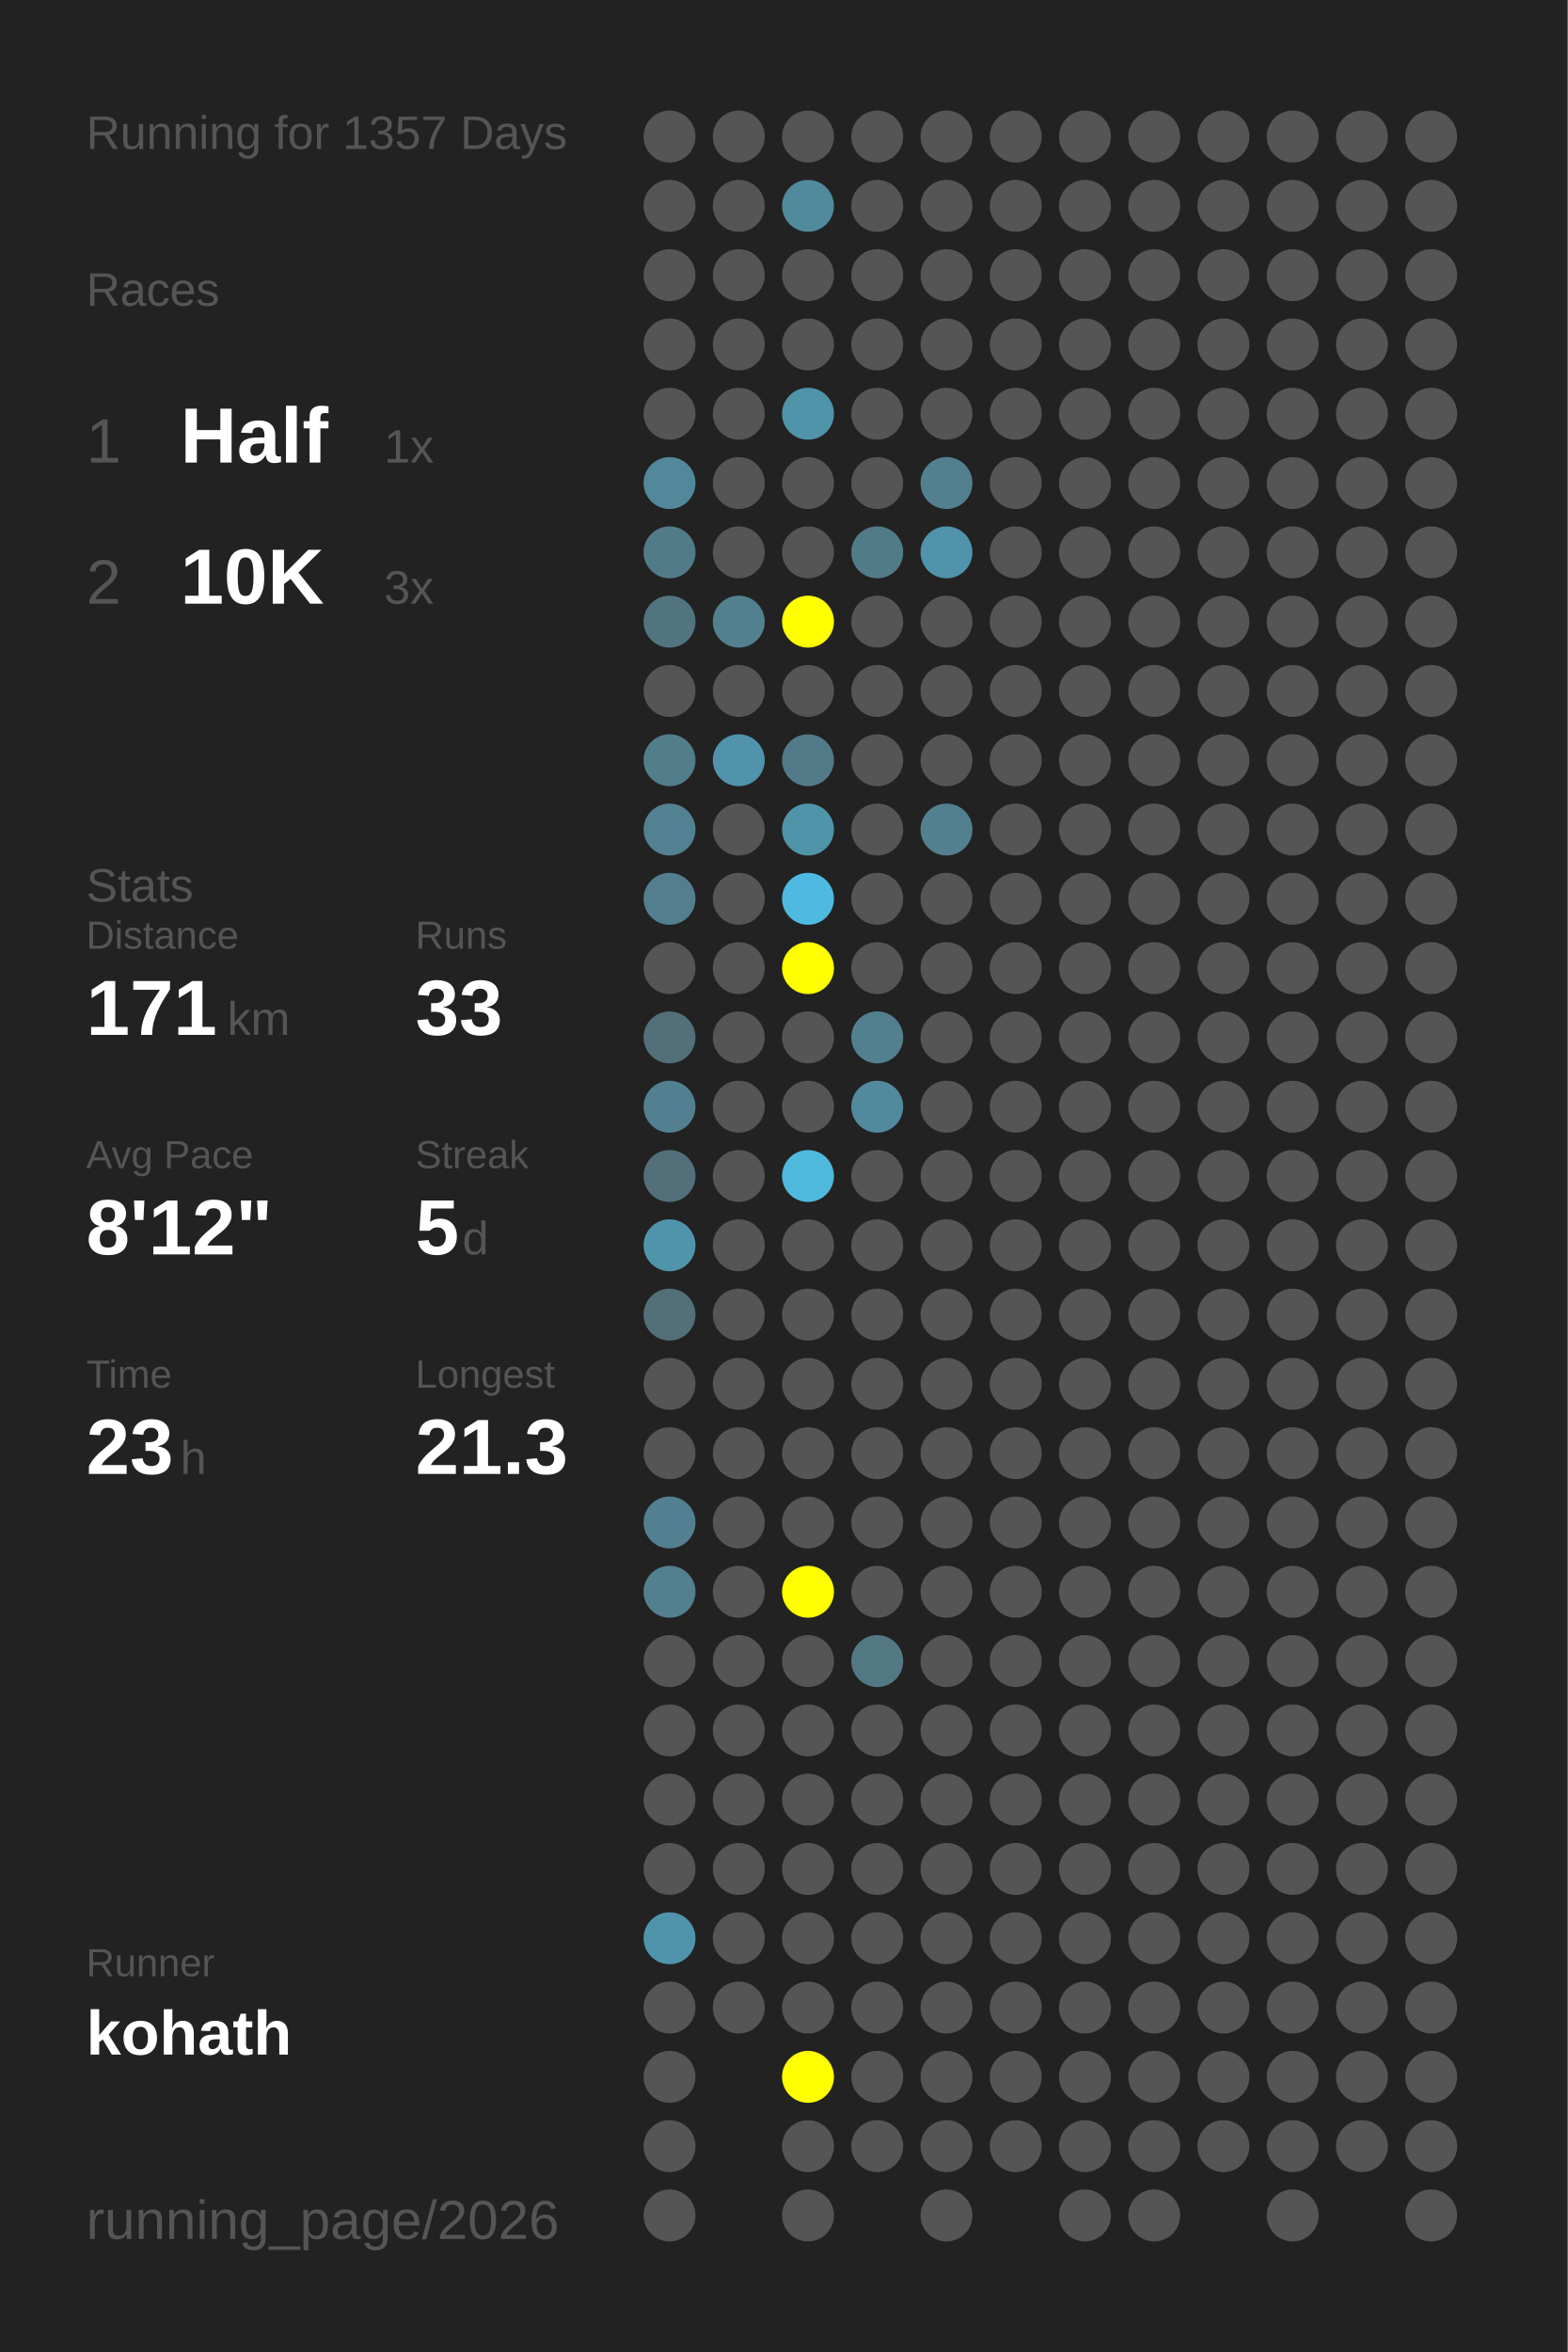
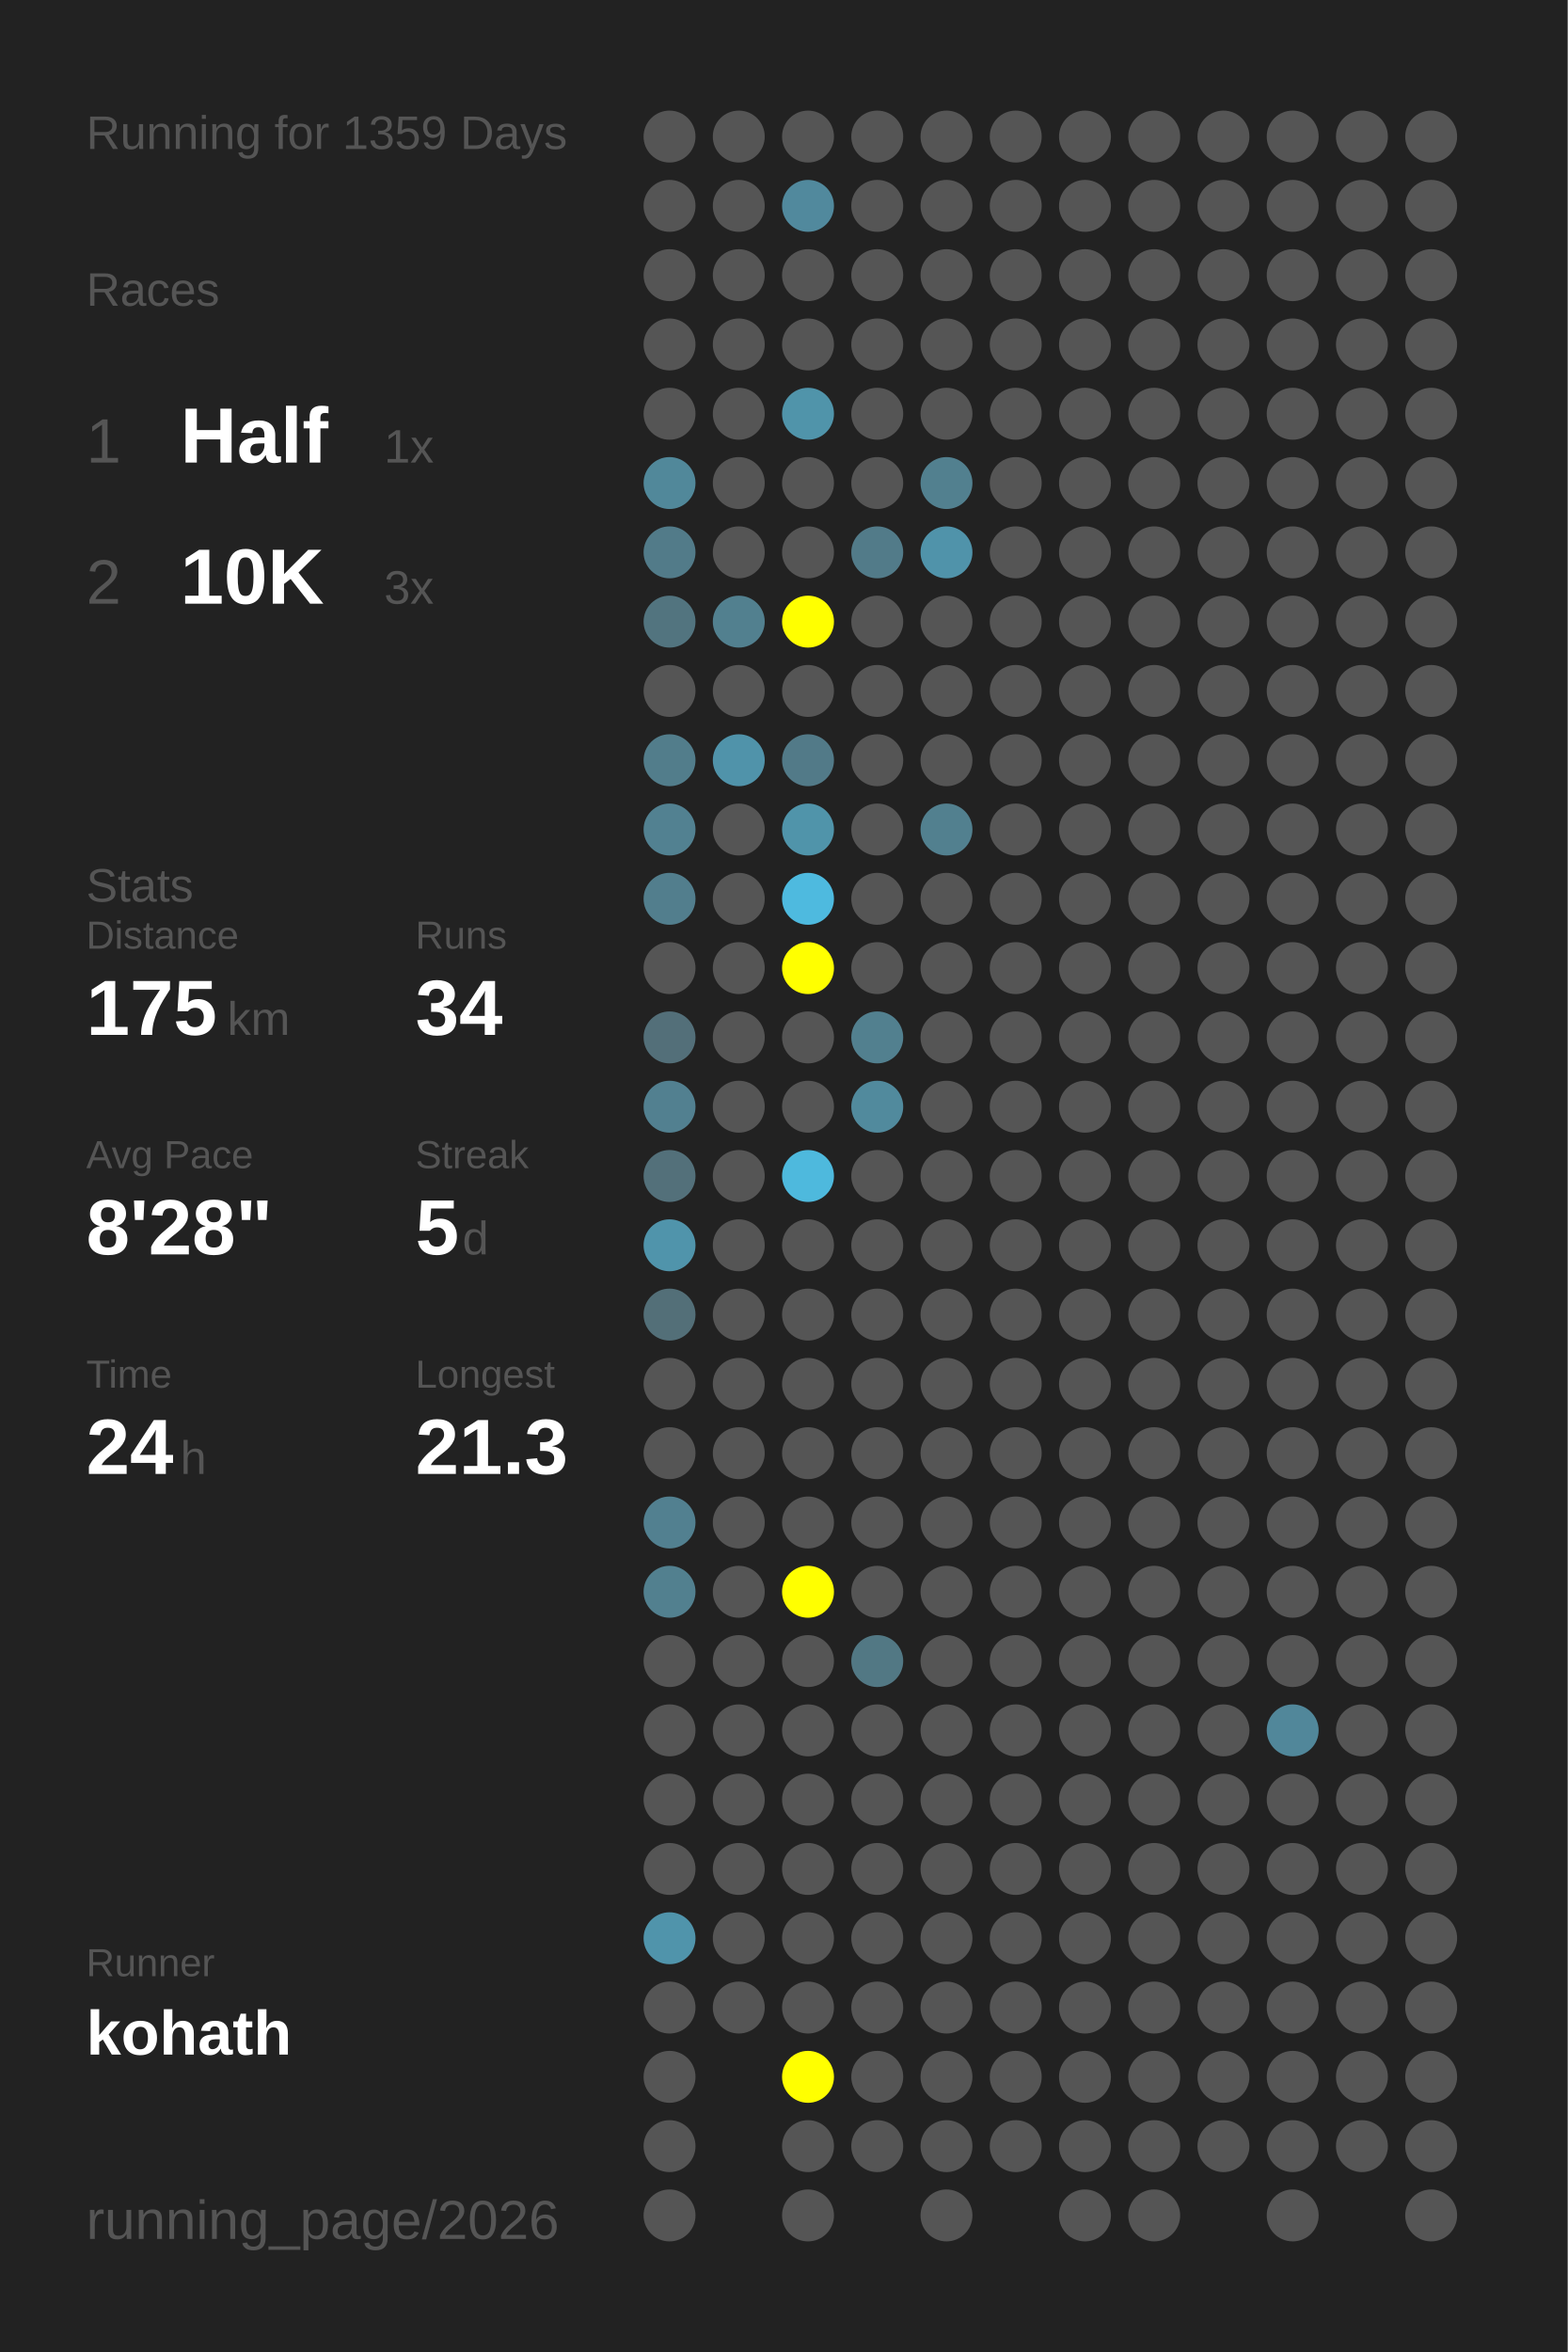
<svg xmlns="http://www.w3.org/2000/svg" baseProfile="full" height="300mm" version="1.1" viewBox="0,0,200,300" width="200mm">
  <defs />
  <rect fill="#222222" height="300" width="200" x="0" y="0" />
-   <text fill="#555555" style="font-size:6px; font-family:Arial;" x="11" y="19">Running for 1357 Days</text>
+   <text fill="#555555" style="font-size:6px; font-family:Arial;" x="11" y="19">Running for 1359 Days</text>
  <text fill="#555555" style="font-size:6px; font-family:Arial;" x="11" y="39">Races</text>
  <text fill="#555555" style="font-size:8px; font-family:Arial;" x="11" y="59">1</text>
  <text fill="#FFFFFF" style="font-size:10px; font-family:Arial; font-weight:bold;" x="23" y="59">Half</text>
  <text fill="#555555" style="font-size:6px; font-family:Arial;" x="49" y="59">1x</text>
  <text fill="#555555" style="font-size:8px; font-family:Arial;" x="11" y="77">2</text>
  <text fill="#FFFFFF" style="font-size:10px; font-family:Arial; font-weight:bold;" x="23" y="77">10K</text>
  <text fill="#555555" style="font-size:6px; font-family:Arial;" x="49" y="77">3x</text>
  <text fill="#555555" style="font-size:6px; font-family:Arial;" x="11" y="115">Stats</text>
  <text fill="#555555" style="font-size:5px; font-family:Arial;" x="11" y="121">Distance</text>
-   <text fill="#FFFFFF" style="font-size:10px; font-family:Arial; font-weight:bold;" x="11" y="132">171</text>
+   <text fill="#FFFFFF" style="font-size:10px; font-family:Arial; font-weight:bold;" x="11" y="132">175</text>
  <text fill="#555555" style="font-size:6px; font-family:Arial;" x="29" y="132">km</text>
  <text fill="#555555" style="font-size:5px; font-family:Arial;" x="53" y="121">Runs</text>
-   <text fill="#FFFFFF" style="font-size:10px; font-family:Arial; font-weight:bold;" x="53" y="132">33</text>
+   <text fill="#FFFFFF" style="font-size:10px; font-family:Arial; font-weight:bold;" x="53" y="132">34</text>
  <text fill="#555555" style="font-size:5px; font-family:Arial;" x="11" y="149">Avg Pace</text>
-   <text fill="#FFFFFF" style="font-size:10px; font-family:Arial; font-weight:bold;" x="11" y="160">8'12"</text>
+   <text fill="#FFFFFF" style="font-size:10px; font-family:Arial; font-weight:bold;" x="11" y="160">8'28"</text>
  <text fill="#555555" style="font-size:5px; font-family:Arial;" x="53" y="149">Streak</text>
  <text fill="#FFFFFF" style="font-size:10px; font-family:Arial; font-weight:bold;" x="53" y="160">5</text>
  <text fill="#555555" style="font-size:6px; font-family:Arial;" x="59" y="160">d</text>
  <text fill="#555555" style="font-size:5px; font-family:Arial;" x="11" y="177">Time</text>
-   <text fill="#FFFFFF" style="font-size:10px; font-family:Arial; font-weight:bold;" x="11" y="188">23</text>
+   <text fill="#FFFFFF" style="font-size:10px; font-family:Arial; font-weight:bold;" x="11" y="188">24</text>
  <text fill="#555555" style="font-size:6px; font-family:Arial;" x="23" y="188">h</text>
  <text fill="#555555" style="font-size:5px; font-family:Arial;" x="53" y="177">Longest</text>
  <text fill="#FFFFFF" style="font-size:10px; font-family:Arial; font-weight:bold;" x="53" y="188">21.3</text>
  <text fill="#555555" style="font-size:5px; font-family:Arial;" x="11" y="252.065">Runner</text>
  <text fill="#FFFFFF" style="font-size:8px; font-family:Arial; font-weight:bold;" x="11" y="262.065">kohath</text>
  <text fill="#555555" style="font-size:7px; font-family:Arial;" x="11" y="285.581">running_page/2026</text>
  <circle cx="85.417" cy="17.419" fill="#555555" r="3.312" />
  <circle cx="85.417" cy="26.258" fill="#555555" r="3.312" />
  <circle cx="85.417" cy="35.097" fill="#555555" r="3.312" />
  <circle cx="85.417" cy="43.935" fill="#555555" r="3.312" />
  <circle cx="85.417" cy="52.774" fill="#555555" r="3.312" />
  <circle cx="85.417" cy="61.613" fill="#51889a" r="3.312" />
  <circle cx="85.417" cy="70.452" fill="#527b89" r="3.312" />
  <circle cx="85.417" cy="79.29" fill="#52747f" r="3.312" />
  <circle cx="85.417" cy="88.129" fill="#555555" r="3.312" />
  <circle cx="85.417" cy="96.968" fill="#527d8b" r="3.312" />
  <circle cx="85.417" cy="105.806" fill="#528191" r="3.312" />
  <circle cx="85.417" cy="114.645" fill="#527e8d" r="3.312" />
  <circle cx="85.417" cy="123.484" fill="#555555" r="3.312" />
  <circle cx="85.417" cy="132.323" fill="#536f79" r="3.312" />
  <circle cx="85.417" cy="141.161" fill="#528090" r="3.312" />
  <circle cx="85.417" cy="150" fill="#53707a" r="3.312" />
  <circle cx="85.417" cy="158.839" fill="#5094ab" r="3.312" />
  <circle cx="85.417" cy="167.677" fill="#536f78" r="3.312" />
  <circle cx="85.417" cy="176.516" fill="#555555" r="3.312" />
  <circle cx="85.417" cy="185.355" fill="#555555" r="3.312" />
  <circle cx="85.417" cy="194.194" fill="#528090" r="3.312" />
  <circle cx="85.417" cy="203.032" fill="#52808f" r="3.312" />
  <circle cx="85.417" cy="211.871" fill="#555555" r="3.312" />
  <circle cx="85.417" cy="220.71" fill="#555555" r="3.312" />
  <circle cx="85.417" cy="229.548" fill="#555555" r="3.312" />
  <circle cx="85.417" cy="238.387" fill="#555555" r="3.312" />
  <circle cx="85.417" cy="247.226" fill="#5094ab" r="3.312" />
  <circle cx="85.417" cy="256.065" fill="#555555" r="3.312" />
  <circle cx="85.417" cy="264.903" fill="#555555" r="3.312" />
  <circle cx="85.417" cy="273.742" fill="#555555" r="3.312" />
  <circle cx="85.417" cy="282.581" fill="#555555" r="3.312" />
  <circle cx="94.25" cy="17.419" fill="#555555" r="3.312" />
  <circle cx="94.25" cy="26.258" fill="#555555" r="3.312" />
  <circle cx="94.25" cy="35.097" fill="#555555" r="3.312" />
  <circle cx="94.25" cy="43.935" fill="#555555" r="3.312" />
  <circle cx="94.25" cy="52.774" fill="#555555" r="3.312" />
  <circle cx="94.25" cy="61.613" fill="#555555" r="3.312" />
  <circle cx="94.25" cy="70.452" fill="#555555" r="3.312" />
  <circle cx="94.25" cy="79.29" fill="#52808f" r="3.312" />
  <circle cx="94.25" cy="88.129" fill="#555555" r="3.312" />
  <circle cx="94.25" cy="96.968" fill="#5093aa" r="3.312" />
  <circle cx="94.25" cy="105.806" fill="#555555" r="3.312" />
  <circle cx="94.25" cy="114.645" fill="#555555" r="3.312" />
  <circle cx="94.25" cy="123.484" fill="#555555" r="3.312" />
  <circle cx="94.25" cy="132.323" fill="#555555" r="3.312" />
  <circle cx="94.25" cy="141.161" fill="#555555" r="3.312" />
  <circle cx="94.25" cy="150" fill="#555555" r="3.312" />
  <circle cx="94.25" cy="158.839" fill="#555555" r="3.312" />
  <circle cx="94.25" cy="167.677" fill="#555555" r="3.312" />
  <circle cx="94.25" cy="176.516" fill="#555555" r="3.312" />
  <circle cx="94.25" cy="185.355" fill="#555555" r="3.312" />
  <circle cx="94.25" cy="194.194" fill="#555555" r="3.312" />
  <circle cx="94.25" cy="203.032" fill="#555555" r="3.312" />
  <circle cx="94.25" cy="211.871" fill="#555555" r="3.312" />
  <circle cx="94.25" cy="220.71" fill="#555555" r="3.312" />
  <circle cx="94.25" cy="229.548" fill="#555555" r="3.312" />
  <circle cx="94.25" cy="238.387" fill="#555555" r="3.312" />
  <circle cx="94.25" cy="247.226" fill="#555555" r="3.312" />
  <circle cx="94.25" cy="256.065" fill="#555555" r="3.312" />
  <circle cx="103.083" cy="17.419" fill="#555555" r="3.312" />
  <circle cx="103.083" cy="26.258" fill="#51899d" r="3.312" />
  <circle cx="103.083" cy="35.097" fill="#555555" r="3.312" />
  <circle cx="103.083" cy="43.935" fill="#555555" r="3.312" />
  <circle cx="103.083" cy="52.774" fill="#5094aa" r="3.312" />
  <circle cx="103.083" cy="61.613" fill="#555555" r="3.312" />
  <circle cx="103.083" cy="70.452" fill="#555555" r="3.312" />
  <circle cx="103.083" cy="79.29" fill="#FFFF00" r="3.312" />
  <circle cx="103.083" cy="88.129" fill="#555555" r="3.312" />
  <circle cx="103.083" cy="96.968" fill="#527a88" r="3.312" />
  <circle cx="103.083" cy="105.806" fill="#5094aa" r="3.312" />
  <circle cx="103.083" cy="114.645" fill="#4ebadf" r="3.312" />
  <circle cx="103.083" cy="123.484" fill="#FFFF00" r="3.312" />
  <circle cx="103.083" cy="132.323" fill="#555555" r="3.312" />
  <circle cx="103.083" cy="141.161" fill="#555555" r="3.312" />
  <circle cx="103.083" cy="150" fill="#4eb9dd" r="3.312" />
  <circle cx="103.083" cy="158.839" fill="#555555" r="3.312" />
  <circle cx="103.083" cy="167.677" fill="#555555" r="3.312" />
  <circle cx="103.083" cy="176.516" fill="#555555" r="3.312" />
  <circle cx="103.083" cy="185.355" fill="#555555" r="3.312" />
  <circle cx="103.083" cy="194.194" fill="#555555" r="3.312" />
  <circle cx="103.083" cy="203.032" fill="#FFFF00" r="3.312" />
  <circle cx="103.083" cy="211.871" fill="#555555" r="3.312" />
  <circle cx="103.083" cy="220.71" fill="#555555" r="3.312" />
  <circle cx="103.083" cy="229.548" fill="#555555" r="3.312" />
  <circle cx="103.083" cy="238.387" fill="#555555" r="3.312" />
  <circle cx="103.083" cy="247.226" fill="#555555" r="3.312" />
  <circle cx="103.083" cy="256.065" fill="#555555" r="3.312" />
  <circle cx="103.083" cy="264.903" fill="#FFFF00" r="3.312" />
  <circle cx="103.083" cy="273.742" fill="#555555" r="3.312" />
  <circle cx="103.083" cy="282.581" fill="#555555" r="3.312" />
  <circle cx="111.917" cy="17.419" fill="#555555" r="3.312" />
  <circle cx="111.917" cy="26.258" fill="#555555" r="3.312" />
  <circle cx="111.917" cy="35.097" fill="#555555" r="3.312" />
  <circle cx="111.917" cy="43.935" fill="#555555" r="3.312" />
  <circle cx="111.917" cy="52.774" fill="#555555" r="3.312" />
  <circle cx="111.917" cy="61.613" fill="#555555" r="3.312" />
  <circle cx="111.917" cy="70.452" fill="#527b89" r="3.312" />
  <circle cx="111.917" cy="79.29" fill="#555555" r="3.312" />
  <circle cx="111.917" cy="88.129" fill="#555555" r="3.312" />
  <circle cx="111.917" cy="96.968" fill="#555555" r="3.312" />
  <circle cx="111.917" cy="105.806" fill="#555555" r="3.312" />
  <circle cx="111.917" cy="114.645" fill="#555555" r="3.312" />
  <circle cx="111.917" cy="123.484" fill="#555555" r="3.312" />
  <circle cx="111.917" cy="132.323" fill="#52808f" r="3.312" />
  <circle cx="111.917" cy="141.161" fill="#518a9d" r="3.312" />
  <circle cx="111.917" cy="150" fill="#555555" r="3.312" />
  <circle cx="111.917" cy="158.839" fill="#555555" r="3.312" />
  <circle cx="111.917" cy="167.677" fill="#555555" r="3.312" />
  <circle cx="111.917" cy="176.516" fill="#555555" r="3.312" />
  <circle cx="111.917" cy="185.355" fill="#555555" r="3.312" />
  <circle cx="111.917" cy="194.194" fill="#555555" r="3.312" />
  <circle cx="111.917" cy="203.032" fill="#555555" r="3.312" />
  <circle cx="111.917" cy="211.871" fill="#527884" r="3.312" />
  <circle cx="111.917" cy="220.71" fill="#555555" r="3.312" />
  <circle cx="111.917" cy="229.548" fill="#555555" r="3.312" />
  <circle cx="111.917" cy="238.387" fill="#555555" r="3.312" />
  <circle cx="111.917" cy="247.226" fill="#555555" r="3.312" />
  <circle cx="111.917" cy="256.065" fill="#555555" r="3.312" />
  <circle cx="111.917" cy="264.903" fill="#555555" r="3.312" />
  <circle cx="111.917" cy="273.742" fill="#555555" r="3.312" />
  <circle cx="120.75" cy="17.419" fill="#555555" r="3.312" />
  <circle cx="120.75" cy="26.258" fill="#555555" r="3.312" />
  <circle cx="120.75" cy="35.097" fill="#555555" r="3.312" />
  <circle cx="120.75" cy="43.935" fill="#555555" r="3.312" />
  <circle cx="120.75" cy="52.774" fill="#555555" r="3.312" />
  <circle cx="120.75" cy="61.613" fill="#52808f" r="3.312" />
  <circle cx="120.75" cy="70.452" fill="#5093aa" r="3.312" />
  <circle cx="120.75" cy="79.29" fill="#555555" r="3.312" />
  <circle cx="120.75" cy="88.129" fill="#555555" r="3.312" />
  <circle cx="120.75" cy="96.968" fill="#555555" r="3.312" />
  <circle cx="120.75" cy="105.806" fill="#52808f" r="3.312" />
  <circle cx="120.75" cy="114.645" fill="#555555" r="3.312" />
  <circle cx="120.75" cy="123.484" fill="#555555" r="3.312" />
  <circle cx="120.75" cy="132.323" fill="#555555" r="3.312" />
  <circle cx="120.75" cy="141.161" fill="#555555" r="3.312" />
  <circle cx="120.75" cy="150" fill="#555555" r="3.312" />
  <circle cx="120.75" cy="158.839" fill="#555555" r="3.312" />
  <circle cx="120.75" cy="167.677" fill="#555555" r="3.312" />
  <circle cx="120.75" cy="176.516" fill="#555555" r="3.312" />
  <circle cx="120.75" cy="185.355" fill="#555555" r="3.312" />
  <circle cx="120.75" cy="194.194" fill="#555555" r="3.312" />
  <circle cx="120.75" cy="203.032" fill="#555555" r="3.312" />
  <circle cx="120.75" cy="211.871" fill="#555555" r="3.312" />
  <circle cx="120.75" cy="220.71" fill="#555555" r="3.312" />
  <circle cx="120.75" cy="229.548" fill="#555555" r="3.312" />
  <circle cx="120.75" cy="238.387" fill="#555555" r="3.312" />
  <circle cx="120.75" cy="247.226" fill="#555555" r="3.312" />
  <circle cx="120.75" cy="256.065" fill="#555555" r="3.312" />
  <circle cx="120.75" cy="264.903" fill="#555555" r="3.312" />
  <circle cx="120.75" cy="273.742" fill="#555555" r="3.312" />
  <circle cx="120.75" cy="282.581" fill="#555555" r="3.312" />
  <circle cx="129.583" cy="17.419" fill="#555555" r="3.312" />
  <circle cx="129.583" cy="26.258" fill="#555555" r="3.312" />
  <circle cx="129.583" cy="35.097" fill="#555555" r="3.312" />
  <circle cx="129.583" cy="43.935" fill="#555555" r="3.312" />
  <circle cx="129.583" cy="52.774" fill="#555555" r="3.312" />
  <circle cx="129.583" cy="61.613" fill="#555555" r="3.312" />
  <circle cx="129.583" cy="70.452" fill="#555555" r="3.312" />
  <circle cx="129.583" cy="79.29" fill="#555555" r="3.312" />
  <circle cx="129.583" cy="88.129" fill="#555555" r="3.312" />
  <circle cx="129.583" cy="96.968" fill="#555555" r="3.312" />
  <circle cx="129.583" cy="105.806" fill="#555555" r="3.312" />
  <circle cx="129.583" cy="114.645" fill="#555555" r="3.312" />
  <circle cx="129.583" cy="123.484" fill="#555555" r="3.312" />
  <circle cx="129.583" cy="132.323" fill="#555555" r="3.312" />
  <circle cx="129.583" cy="141.161" fill="#555555" r="3.312" />
  <circle cx="129.583" cy="150" fill="#555555" r="3.312" />
  <circle cx="129.583" cy="158.839" fill="#555555" r="3.312" />
  <circle cx="129.583" cy="167.677" fill="#555555" r="3.312" />
  <circle cx="129.583" cy="176.516" fill="#555555" r="3.312" />
  <circle cx="129.583" cy="185.355" fill="#555555" r="3.312" />
  <circle cx="129.583" cy="194.194" fill="#555555" r="3.312" />
  <circle cx="129.583" cy="203.032" fill="#555555" r="3.312" />
  <circle cx="129.583" cy="211.871" fill="#555555" r="3.312" />
  <circle cx="129.583" cy="220.71" fill="#555555" r="3.312" />
  <circle cx="129.583" cy="229.548" fill="#555555" r="3.312" />
  <circle cx="129.583" cy="238.387" fill="#555555" r="3.312" />
  <circle cx="129.583" cy="247.226" fill="#555555" r="3.312" />
  <circle cx="129.583" cy="256.065" fill="#555555" r="3.312" />
  <circle cx="129.583" cy="264.903" fill="#555555" r="3.312" />
  <circle cx="129.583" cy="273.742" fill="#555555" r="3.312" />
  <circle cx="138.417" cy="17.419" fill="#555555" r="3.312" />
  <circle cx="138.417" cy="26.258" fill="#555555" r="3.312" />
  <circle cx="138.417" cy="35.097" fill="#555555" r="3.312" />
  <circle cx="138.417" cy="43.935" fill="#555555" r="3.312" />
  <circle cx="138.417" cy="52.774" fill="#555555" r="3.312" />
  <circle cx="138.417" cy="61.613" fill="#555555" r="3.312" />
  <circle cx="138.417" cy="70.452" fill="#555555" r="3.312" />
  <circle cx="138.417" cy="79.29" fill="#555555" r="3.312" />
  <circle cx="138.417" cy="88.129" fill="#555555" r="3.312" />
  <circle cx="138.417" cy="96.968" fill="#555555" r="3.312" />
  <circle cx="138.417" cy="105.806" fill="#555555" r="3.312" />
  <circle cx="138.417" cy="114.645" fill="#555555" r="3.312" />
  <circle cx="138.417" cy="123.484" fill="#555555" r="3.312" />
  <circle cx="138.417" cy="132.323" fill="#555555" r="3.312" />
  <circle cx="138.417" cy="141.161" fill="#555555" r="3.312" />
  <circle cx="138.417" cy="150" fill="#555555" r="3.312" />
  <circle cx="138.417" cy="158.839" fill="#555555" r="3.312" />
  <circle cx="138.417" cy="167.677" fill="#555555" r="3.312" />
  <circle cx="138.417" cy="176.516" fill="#555555" r="3.312" />
  <circle cx="138.417" cy="185.355" fill="#555555" r="3.312" />
  <circle cx="138.417" cy="194.194" fill="#555555" r="3.312" />
  <circle cx="138.417" cy="203.032" fill="#555555" r="3.312" />
  <circle cx="138.417" cy="211.871" fill="#555555" r="3.312" />
  <circle cx="138.417" cy="220.71" fill="#555555" r="3.312" />
  <circle cx="138.417" cy="229.548" fill="#555555" r="3.312" />
  <circle cx="138.417" cy="238.387" fill="#555555" r="3.312" />
  <circle cx="138.417" cy="247.226" fill="#555555" r="3.312" />
  <circle cx="138.417" cy="256.065" fill="#555555" r="3.312" />
  <circle cx="138.417" cy="264.903" fill="#555555" r="3.312" />
  <circle cx="138.417" cy="273.742" fill="#555555" r="3.312" />
  <circle cx="138.417" cy="282.581" fill="#555555" r="3.312" />
  <circle cx="147.25" cy="17.419" fill="#555555" r="3.312" />
  <circle cx="147.25" cy="26.258" fill="#555555" r="3.312" />
  <circle cx="147.25" cy="35.097" fill="#555555" r="3.312" />
  <circle cx="147.25" cy="43.935" fill="#555555" r="3.312" />
  <circle cx="147.25" cy="52.774" fill="#555555" r="3.312" />
  <circle cx="147.25" cy="61.613" fill="#555555" r="3.312" />
  <circle cx="147.25" cy="70.452" fill="#555555" r="3.312" />
  <circle cx="147.25" cy="79.29" fill="#555555" r="3.312" />
  <circle cx="147.25" cy="88.129" fill="#555555" r="3.312" />
  <circle cx="147.25" cy="96.968" fill="#555555" r="3.312" />
  <circle cx="147.25" cy="105.806" fill="#555555" r="3.312" />
  <circle cx="147.25" cy="114.645" fill="#555555" r="3.312" />
  <circle cx="147.25" cy="123.484" fill="#555555" r="3.312" />
  <circle cx="147.25" cy="132.323" fill="#555555" r="3.312" />
  <circle cx="147.25" cy="141.161" fill="#555555" r="3.312" />
  <circle cx="147.25" cy="150" fill="#555555" r="3.312" />
  <circle cx="147.25" cy="158.839" fill="#555555" r="3.312" />
  <circle cx="147.25" cy="167.677" fill="#555555" r="3.312" />
  <circle cx="147.25" cy="176.516" fill="#555555" r="3.312" />
  <circle cx="147.25" cy="185.355" fill="#555555" r="3.312" />
  <circle cx="147.25" cy="194.194" fill="#555555" r="3.312" />
  <circle cx="147.25" cy="203.032" fill="#555555" r="3.312" />
  <circle cx="147.25" cy="211.871" fill="#555555" r="3.312" />
  <circle cx="147.25" cy="220.71" fill="#555555" r="3.312" />
  <circle cx="147.25" cy="229.548" fill="#555555" r="3.312" />
  <circle cx="147.25" cy="238.387" fill="#555555" r="3.312" />
  <circle cx="147.25" cy="247.226" fill="#555555" r="3.312" />
  <circle cx="147.25" cy="256.065" fill="#555555" r="3.312" />
  <circle cx="147.25" cy="264.903" fill="#555555" r="3.312" />
  <circle cx="147.25" cy="273.742" fill="#555555" r="3.312" />
  <circle cx="147.25" cy="282.581" fill="#555555" r="3.312" />
  <circle cx="156.083" cy="17.419" fill="#555555" r="3.312" />
  <circle cx="156.083" cy="26.258" fill="#555555" r="3.312" />
  <circle cx="156.083" cy="35.097" fill="#555555" r="3.312" />
  <circle cx="156.083" cy="43.935" fill="#555555" r="3.312" />
  <circle cx="156.083" cy="52.774" fill="#555555" r="3.312" />
  <circle cx="156.083" cy="61.613" fill="#555555" r="3.312" />
  <circle cx="156.083" cy="70.452" fill="#555555" r="3.312" />
  <circle cx="156.083" cy="79.29" fill="#555555" r="3.312" />
  <circle cx="156.083" cy="88.129" fill="#555555" r="3.312" />
  <circle cx="156.083" cy="96.968" fill="#555555" r="3.312" />
  <circle cx="156.083" cy="105.806" fill="#555555" r="3.312" />
  <circle cx="156.083" cy="114.645" fill="#555555" r="3.312" />
  <circle cx="156.083" cy="123.484" fill="#555555" r="3.312" />
  <circle cx="156.083" cy="132.323" fill="#555555" r="3.312" />
  <circle cx="156.083" cy="141.161" fill="#555555" r="3.312" />
  <circle cx="156.083" cy="150" fill="#555555" r="3.312" />
  <circle cx="156.083" cy="158.839" fill="#555555" r="3.312" />
  <circle cx="156.083" cy="167.677" fill="#555555" r="3.312" />
  <circle cx="156.083" cy="176.516" fill="#555555" r="3.312" />
  <circle cx="156.083" cy="185.355" fill="#555555" r="3.312" />
  <circle cx="156.083" cy="194.194" fill="#555555" r="3.312" />
  <circle cx="156.083" cy="203.032" fill="#555555" r="3.312" />
  <circle cx="156.083" cy="211.871" fill="#555555" r="3.312" />
  <circle cx="156.083" cy="220.71" fill="#555555" r="3.312" />
  <circle cx="156.083" cy="229.548" fill="#555555" r="3.312" />
  <circle cx="156.083" cy="238.387" fill="#555555" r="3.312" />
  <circle cx="156.083" cy="247.226" fill="#555555" r="3.312" />
  <circle cx="156.083" cy="256.065" fill="#555555" r="3.312" />
  <circle cx="156.083" cy="264.903" fill="#555555" r="3.312" />
  <circle cx="156.083" cy="273.742" fill="#555555" r="3.312" />
  <circle cx="164.917" cy="17.419" fill="#555555" r="3.312" />
  <circle cx="164.917" cy="26.258" fill="#555555" r="3.312" />
  <circle cx="164.917" cy="35.097" fill="#555555" r="3.312" />
  <circle cx="164.917" cy="43.935" fill="#555555" r="3.312" />
  <circle cx="164.917" cy="52.774" fill="#555555" r="3.312" />
  <circle cx="164.917" cy="61.613" fill="#555555" r="3.312" />
  <circle cx="164.917" cy="70.452" fill="#555555" r="3.312" />
  <circle cx="164.917" cy="79.29" fill="#555555" r="3.312" />
  <circle cx="164.917" cy="88.129" fill="#555555" r="3.312" />
  <circle cx="164.917" cy="96.968" fill="#555555" r="3.312" />
  <circle cx="164.917" cy="105.806" fill="#555555" r="3.312" />
  <circle cx="164.917" cy="114.645" fill="#555555" r="3.312" />
  <circle cx="164.917" cy="123.484" fill="#555555" r="3.312" />
  <circle cx="164.917" cy="132.323" fill="#555555" r="3.312" />
  <circle cx="164.917" cy="141.161" fill="#555555" r="3.312" />
  <circle cx="164.917" cy="150" fill="#555555" r="3.312" />
  <circle cx="164.917" cy="158.839" fill="#555555" r="3.312" />
  <circle cx="164.917" cy="167.677" fill="#555555" r="3.312" />
  <circle cx="164.917" cy="176.516" fill="#555555" r="3.312" />
  <circle cx="164.917" cy="185.355" fill="#555555" r="3.312" />
  <circle cx="164.917" cy="194.194" fill="#555555" r="3.312" />
  <circle cx="164.917" cy="203.032" fill="#555555" r="3.312" />
  <circle cx="164.917" cy="211.871" fill="#555555" r="3.312" />
-   <circle cx="164.917" cy="220.71" fill="#555555" r="3.312" />
+   <circle cx="164.917" cy="220.71" fill="#51879a" r="3.312" />
  <circle cx="164.917" cy="229.548" fill="#555555" r="3.312" />
  <circle cx="164.917" cy="238.387" fill="#555555" r="3.312" />
  <circle cx="164.917" cy="247.226" fill="#555555" r="3.312" />
  <circle cx="164.917" cy="256.065" fill="#555555" r="3.312" />
  <circle cx="164.917" cy="264.903" fill="#555555" r="3.312" />
  <circle cx="164.917" cy="273.742" fill="#555555" r="3.312" />
  <circle cx="164.917" cy="282.581" fill="#555555" r="3.312" />
  <circle cx="173.75" cy="17.419" fill="#555555" r="3.312" />
  <circle cx="173.75" cy="26.258" fill="#555555" r="3.312" />
  <circle cx="173.75" cy="35.097" fill="#555555" r="3.312" />
  <circle cx="173.75" cy="43.935" fill="#555555" r="3.312" />
  <circle cx="173.75" cy="52.774" fill="#555555" r="3.312" />
  <circle cx="173.75" cy="61.613" fill="#555555" r="3.312" />
  <circle cx="173.75" cy="70.452" fill="#555555" r="3.312" />
  <circle cx="173.75" cy="79.29" fill="#555555" r="3.312" />
  <circle cx="173.75" cy="88.129" fill="#555555" r="3.312" />
  <circle cx="173.75" cy="96.968" fill="#555555" r="3.312" />
  <circle cx="173.75" cy="105.806" fill="#555555" r="3.312" />
  <circle cx="173.75" cy="114.645" fill="#555555" r="3.312" />
  <circle cx="173.75" cy="123.484" fill="#555555" r="3.312" />
  <circle cx="173.75" cy="132.323" fill="#555555" r="3.312" />
  <circle cx="173.75" cy="141.161" fill="#555555" r="3.312" />
  <circle cx="173.75" cy="150" fill="#555555" r="3.312" />
  <circle cx="173.75" cy="158.839" fill="#555555" r="3.312" />
  <circle cx="173.75" cy="167.677" fill="#555555" r="3.312" />
  <circle cx="173.75" cy="176.516" fill="#555555" r="3.312" />
  <circle cx="173.75" cy="185.355" fill="#555555" r="3.312" />
  <circle cx="173.75" cy="194.194" fill="#555555" r="3.312" />
  <circle cx="173.75" cy="203.032" fill="#555555" r="3.312" />
  <circle cx="173.75" cy="211.871" fill="#555555" r="3.312" />
  <circle cx="173.75" cy="220.71" fill="#555555" r="3.312" />
  <circle cx="173.75" cy="229.548" fill="#555555" r="3.312" />
  <circle cx="173.75" cy="238.387" fill="#555555" r="3.312" />
  <circle cx="173.75" cy="247.226" fill="#555555" r="3.312" />
  <circle cx="173.75" cy="256.065" fill="#555555" r="3.312" />
  <circle cx="173.75" cy="264.903" fill="#555555" r="3.312" />
  <circle cx="173.75" cy="273.742" fill="#555555" r="3.312" />
  <circle cx="182.583" cy="17.419" fill="#555555" r="3.312" />
  <circle cx="182.583" cy="26.258" fill="#555555" r="3.312" />
  <circle cx="182.583" cy="35.097" fill="#555555" r="3.312" />
  <circle cx="182.583" cy="43.935" fill="#555555" r="3.312" />
  <circle cx="182.583" cy="52.774" fill="#555555" r="3.312" />
  <circle cx="182.583" cy="61.613" fill="#555555" r="3.312" />
  <circle cx="182.583" cy="70.452" fill="#555555" r="3.312" />
  <circle cx="182.583" cy="79.29" fill="#555555" r="3.312" />
  <circle cx="182.583" cy="88.129" fill="#555555" r="3.312" />
  <circle cx="182.583" cy="96.968" fill="#555555" r="3.312" />
  <circle cx="182.583" cy="105.806" fill="#555555" r="3.312" />
  <circle cx="182.583" cy="114.645" fill="#555555" r="3.312" />
  <circle cx="182.583" cy="123.484" fill="#555555" r="3.312" />
  <circle cx="182.583" cy="132.323" fill="#555555" r="3.312" />
  <circle cx="182.583" cy="141.161" fill="#555555" r="3.312" />
  <circle cx="182.583" cy="150" fill="#555555" r="3.312" />
  <circle cx="182.583" cy="158.839" fill="#555555" r="3.312" />
  <circle cx="182.583" cy="167.677" fill="#555555" r="3.312" />
  <circle cx="182.583" cy="176.516" fill="#555555" r="3.312" />
  <circle cx="182.583" cy="185.355" fill="#555555" r="3.312" />
  <circle cx="182.583" cy="194.194" fill="#555555" r="3.312" />
  <circle cx="182.583" cy="203.032" fill="#555555" r="3.312" />
  <circle cx="182.583" cy="211.871" fill="#555555" r="3.312" />
  <circle cx="182.583" cy="220.71" fill="#555555" r="3.312" />
  <circle cx="182.583" cy="229.548" fill="#555555" r="3.312" />
  <circle cx="182.583" cy="238.387" fill="#555555" r="3.312" />
  <circle cx="182.583" cy="247.226" fill="#555555" r="3.312" />
  <circle cx="182.583" cy="256.065" fill="#555555" r="3.312" />
  <circle cx="182.583" cy="264.903" fill="#555555" r="3.312" />
  <circle cx="182.583" cy="273.742" fill="#555555" r="3.312" />
  <circle cx="182.583" cy="282.581" fill="#555555" r="3.312" />
</svg>
